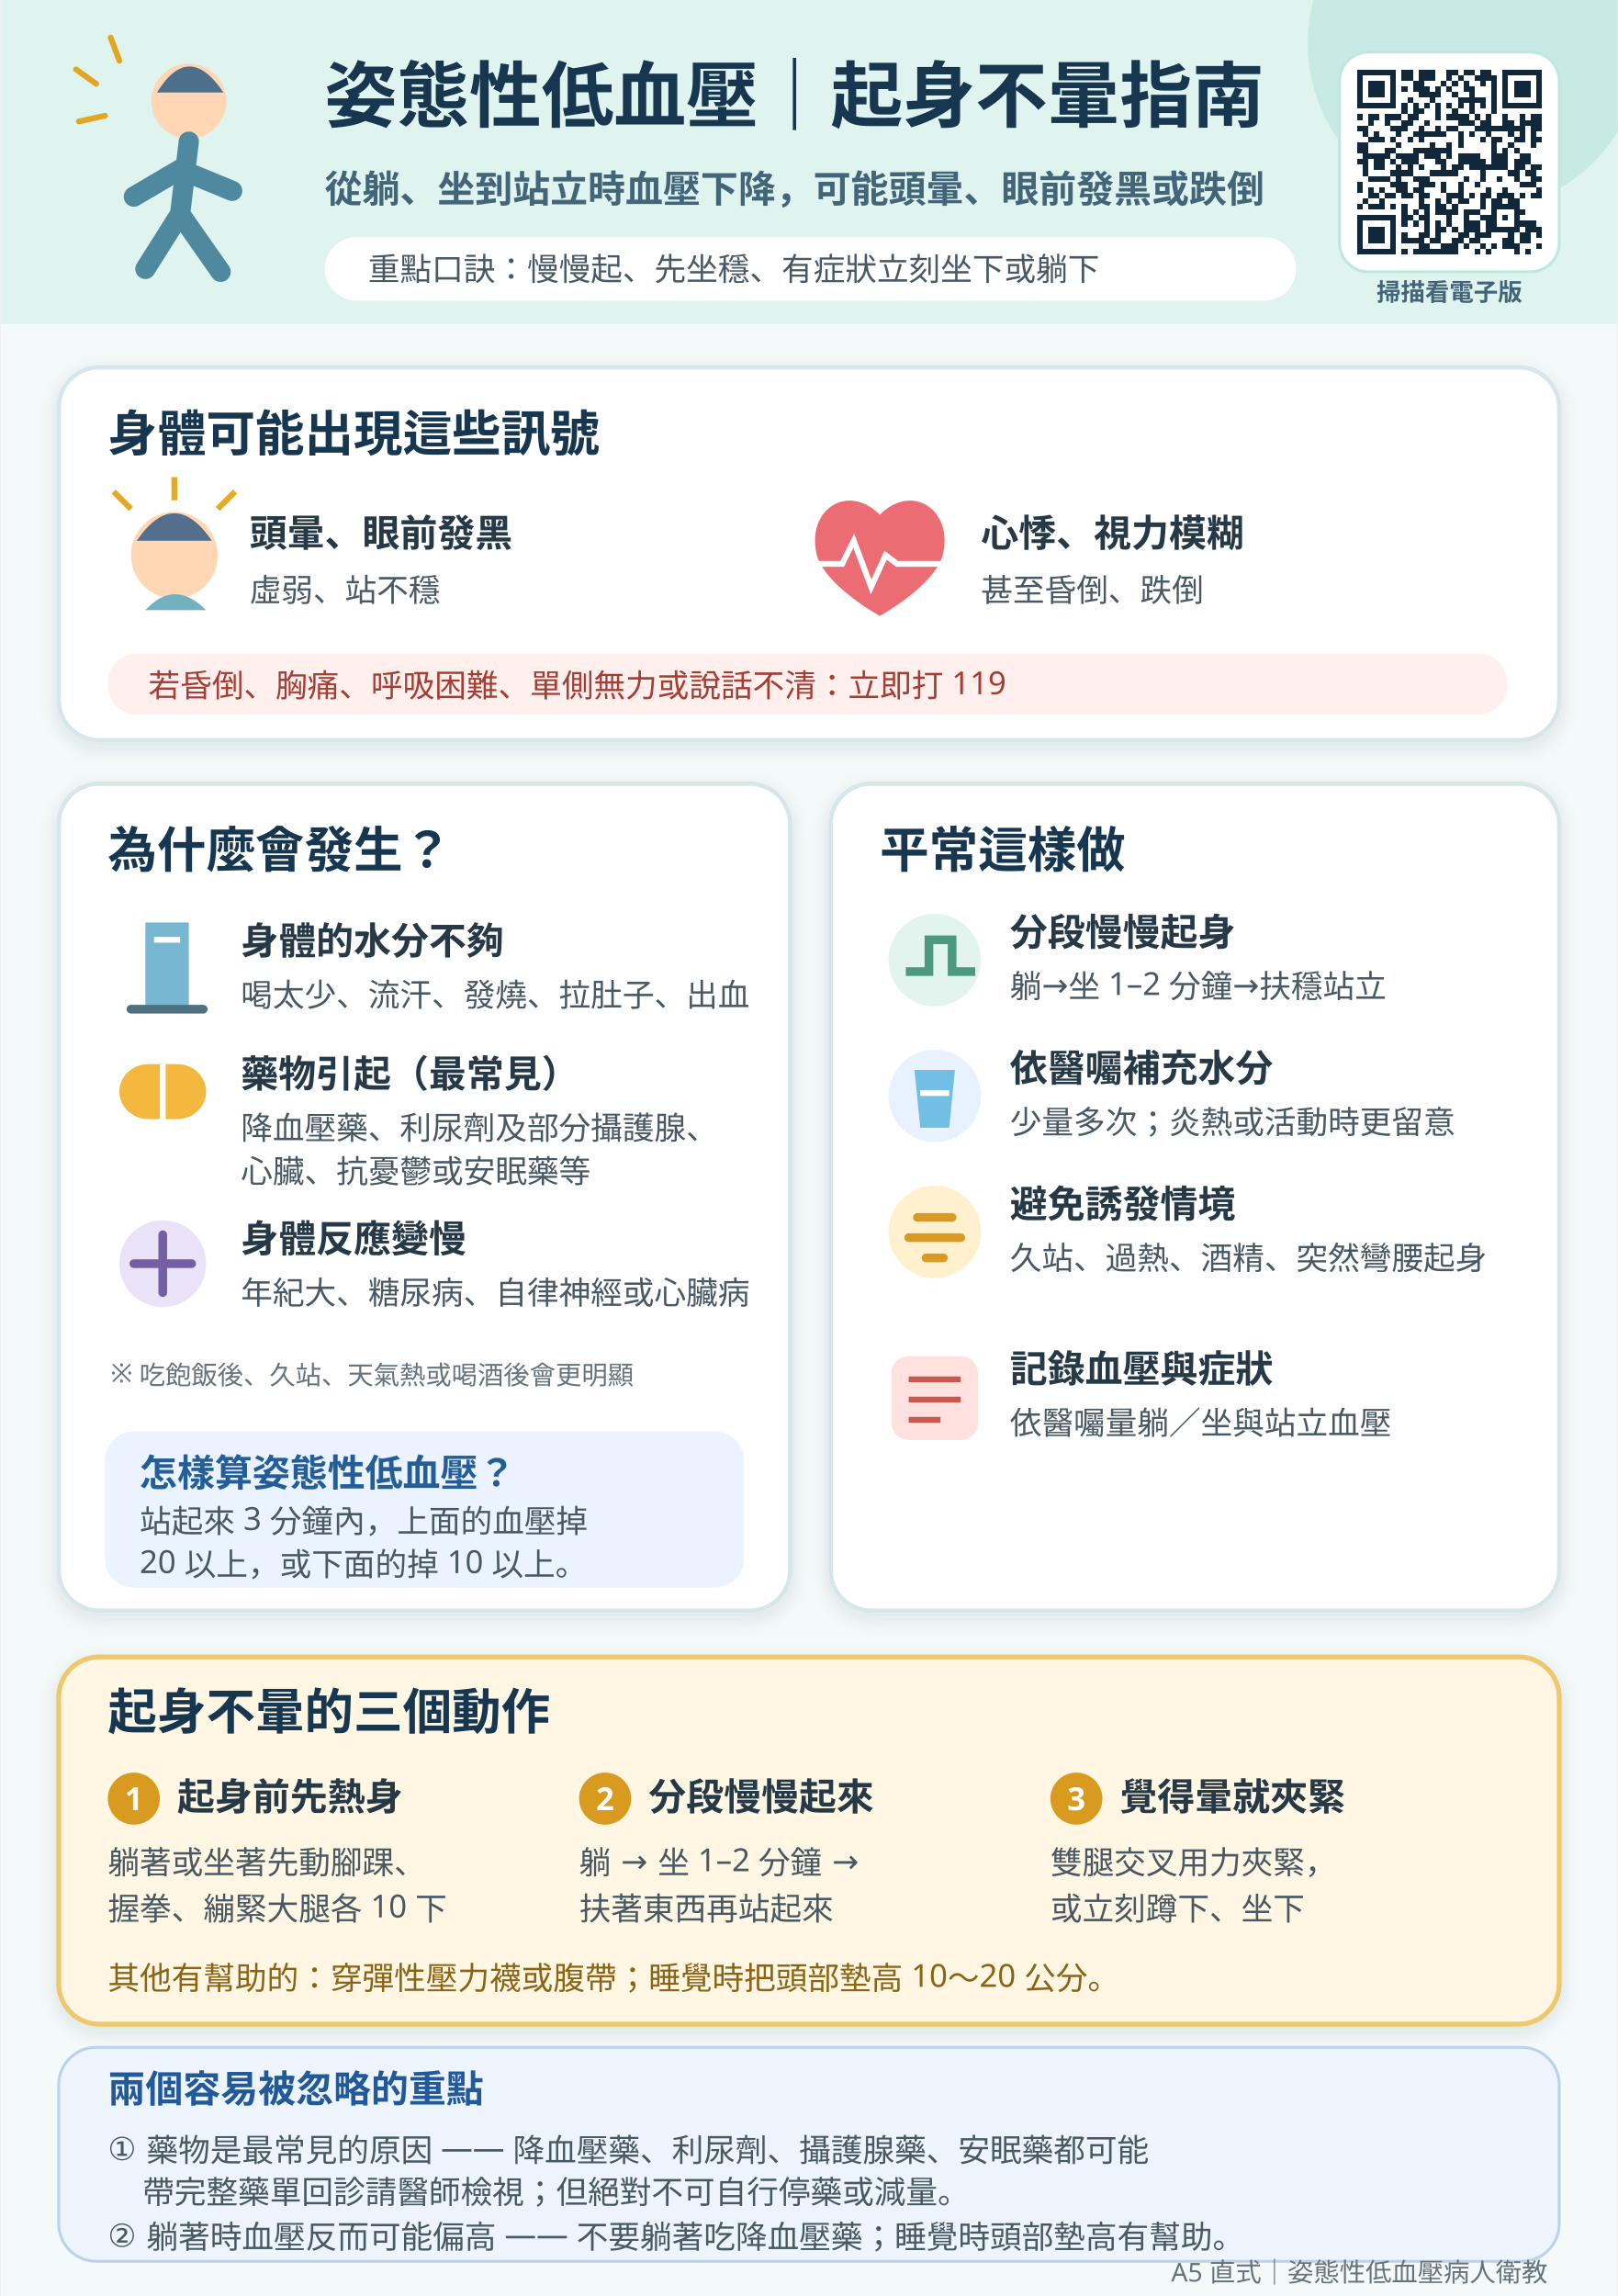
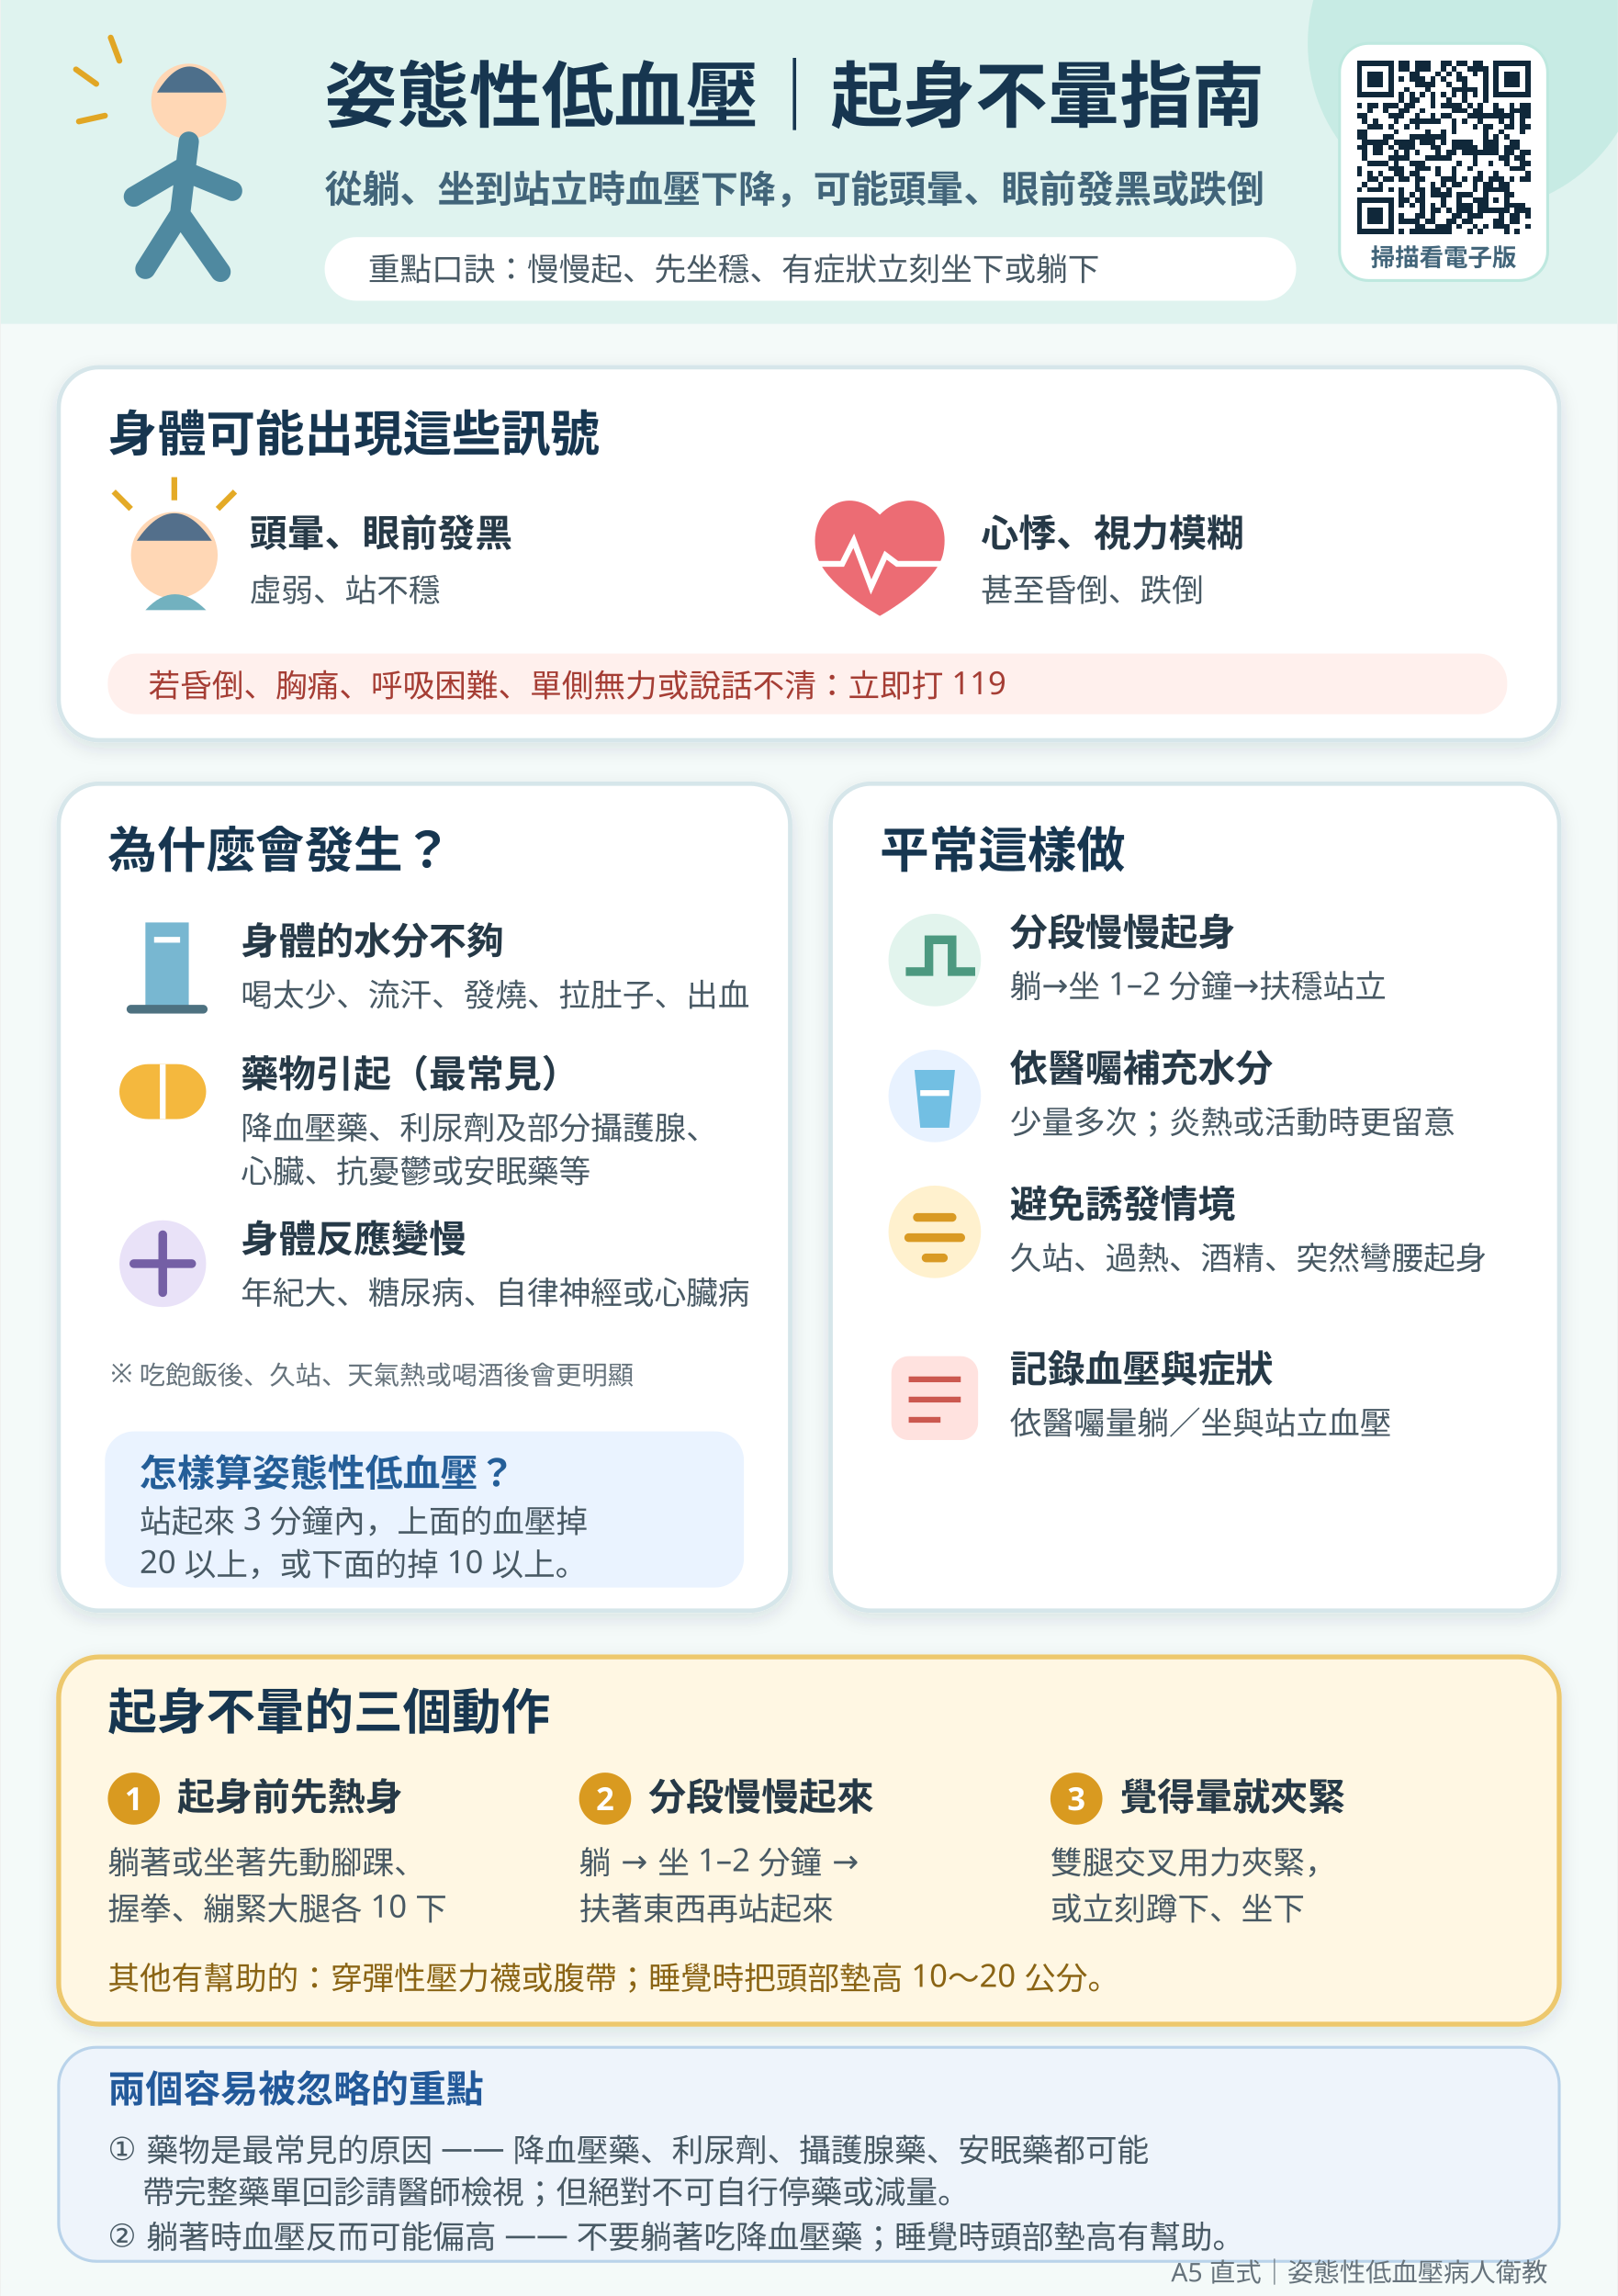
<svg xmlns="http://www.w3.org/2000/svg" width="148mm" height="210mm" viewBox="0 0 559 794">
  <defs>
    <style>
.t{font:700 25px 'Microsoft JhengHei','Noto Sans TC',sans-serif;fill:#173650}.st{font:700 13px 'Microsoft JhengHei','Noto Sans TC',sans-serif;fill:#42657a}.h{font:700 17px 'Microsoft JhengHei','Noto Sans TC',sans-serif;fill:#173650}.b{font:600 13px 'Microsoft JhengHei','Noto Sans TC',sans-serif;fill:#263947}.s{font:500 11px 'Microsoft JhengHei','Noto Sans TC',sans-serif;fill:#485964}.xs{font:500 9px 'Microsoft JhengHei','Noto Sans TC',sans-serif;fill:#66737c}.card{fill:#fff;stroke:#d6e6ea;stroke-width:1.5}.line{stroke-linecap:round;stroke-linejoin:round}</style>
    <filter id="sh">
      <feDropShadow dx="0" dy="2" stdDeviation="3" flood-color="#173650" flood-opacity=".12" />
    </filter>
  </defs>
  <rect width="559" height="794" fill="#f4faf9" />
  <path d="M0 0h559v112H0z" fill="#dff3ef" />
  <circle cx="510" cy="15" r="58" fill="#bee8df" opacity=".7" />
  <g transform="translate(23 18)">
    <circle cx="42" cy="17" r="13" fill="#ffd7b5" />
    <path d="M31 14q11-18 23 0" fill="#4d6f8b" />
    <path d="M42 31l-3 25M40 40L23 50M40 41l17 7M39 56L27 75M39 56l14 20" fill="none" stroke="#4f89a0" stroke-width="7" class="line" />
    <path d="M10 11l-7-5M13 22l-9 2M18 3l-3-8" stroke="#e1a624" stroke-width="2" class="line" />
  </g>
  <text x="112" y="42" class="t">姿態性低血壓｜起身不暈指南</text>
  <text x="112" y="70" class="st">從躺、坐到站立時血壓下降，可能頭暈、眼前發黑或跌倒</text>
  <rect x="112" y="82" width="336" height="22" rx="11" fill="#fff" />
  <text x="127" y="97" class="s">重點口訣：慢慢起、先坐穩、有症狀立刻坐下或躺下</text>
  <rect x="20" y="127" width="519" height="129" rx="14" class="card" filter="url(#sh)" />
  <text x="37" y="156" class="h">身體可能出現這些訊號</text>
  <g transform="translate(38 173)">
    <circle cx="22" cy="19" r="15" fill="#ffd7b5" />
    <path d="M9 14q13-19 26 0" fill="#536f8b" />
    <path d="M7 3L1-3M37 3l6-6M22 0v-8" stroke="#e4aa26" stroke-width="2" />
    <path d="M12 38q10-11 21 0" fill="#72b1bf" />
    <text x="48" y="16" class="b">頭暈、眼前發黑</text>
    <text x="48" y="35" class="s">虛弱、站不穩</text>
  </g>
  <g transform="translate(284 173)">
    <path d="M20 5C9-6-5 3-2 18c2 11 22 22 22 22s20-11 22-22C45 3 31-6 20 5z" fill="#ec6c74" />
    <path d="M-3 22h10l4-8 6 16 5-11 4 3h17" fill="none" stroke="#fff" stroke-width="2" />
    <text x="55" y="16" class="b">心悸、視力模糊</text>
    <text x="55" y="35" class="s">甚至昏倒、跌倒</text>
  </g>
  <rect x="37" y="226" width="484" height="21" rx="10" fill="#fff0ed" />
  <text x="51" y="241" class="s" style="fill:#a53d34">若昏倒、胸痛、呼吸困難、單側無力或說話不清：立即打 119</text>
  <rect x="20" y="271" width="253" height="286" rx="14" class="card" filter="url(#sh)" />
  <text x="37" y="300" class="h">為什麼會發生？</text>
  <g transform="translate(38 317)">
    <path d="M12 2h15v30H12z" fill="#78b7d1" />
    <path d="M15 8h9" stroke="#fff" stroke-width="2" />
    <path d="M7 32h25" stroke="#4d7180" stroke-width="3" class="line" />
    <text x="45" y="13" class="b">身體的水分不夠</text>
    <text x="45" y="31" class="s">喝太少、流汗、發燒、拉肚子、出血</text>
  </g>
  <g transform="translate(38 363)">
    <rect x="3" y="5" width="30" height="19" rx="10" fill="#f4b83e" />
    <path d="M18 5v19" stroke="#fff" stroke-width="2" />
    <text x="45" y="13" class="b">藥物引起（最常見）</text>
    <text x="45" y="31" class="s">降血壓藥、利尿劑及部分攝護腺、</text>
    <text x="45" y="46" class="s">心臟、抗憂鬱或安眠藥等</text>
  </g>
  <g transform="translate(38 422)">
    <circle cx="18" cy="15" r="15" fill="#e9e2f8" />
    <path d="M18 5v20M8 15h20" stroke="#745fa5" stroke-width="3" class="line" />
    <text x="45" y="11" class="b">身體反應變慢</text>
    <text x="45" y="29" class="s">年紀大、糖尿病、自律神經或心臟病</text>
  </g>
  <text x="38" y="478" class="xs">※ 吃飽飯後、久站、天氣熱或喝酒後會更明顯</text>
  <rect x="36" y="495" width="221" height="54" rx="10" fill="#eaf3ff" />
  <text x="48" y="514" class="b" style="fill:#245e98">怎樣算姿態性低血壓？</text>
  <text x="48" y="530" class="s">站起來 3 分鐘內，上面的血壓掉</text>
  <text x="48" y="544" class="s">20 以上，或下面的掉 10 以上。</text>
  <rect x="287" y="271" width="252" height="286" rx="14" class="card" filter="url(#sh)" />
  <text x="304" y="300" class="h">平常這樣做</text>
  <g transform="translate(306 316)">
    <circle cx="17" cy="16" r="16" fill="#e2f4ed" />
    <path d="M7 20h8V9h8v11h8" fill="none" stroke="#4c9980" stroke-width="3" />
    <text x="43" y="11" class="b">分段慢慢起身</text>
    <text x="43" y="29" class="s">躺→坐 1–2 分鐘→扶穩站立</text>
  </g>
  <g transform="translate(306 363)">
    <circle cx="17" cy="16" r="16" fill="#e8f2ff" />
    <path d="M10 7h14l-2 20H12z" fill="#72bfe3" />
    <path d="M12 15h10" stroke="#fff" stroke-width="2" />
    <text x="43" y="11" class="b">依醫囑補充水分</text>
    <text x="43" y="29" class="s">少量多次；炎熱或活動時更留意</text>
  </g>
  <g transform="translate(306 410)">
    <circle cx="17" cy="16" r="16" fill="#fff1ce" />
    <path d="M8 18h18M11 11h12M14 25h6" stroke="#d99a24" stroke-width="3" class="line" />
    <text x="43" y="11" class="b">避免誘發情境</text>
    <text x="43" y="29" class="s">久站、過熱、酒精、突然彎腰起身</text>
  </g>
  <g transform="translate(306 467)">
    <rect x="2" y="2" width="30" height="29" rx="6" fill="#ffe2df" />
    <path d="M8 10h18M8 17h18M8 24h11" stroke="#cb584f" stroke-width="2" />
    <text x="43" y="11" class="b">記錄血壓與症狀</text>
    <text x="43" y="29" class="s">依醫囑量躺／坐與站立血壓</text>
  </g>
  <rect x="20" y="573" width="519" height="127" rx="14" fill="#fff7e3" stroke="#edc86d" stroke-width="1.7" filter="url(#sh)" />
  <text x="37" y="598" class="h">起身不暈的三個動作</text>
  <circle cx="46" cy="622" r="9" fill="#d99a20" />
  <text x="46" y="626" text-anchor="middle" style="font:700 11px sans-serif;fill:#fff">1</text>
  <text x="61" y="626" class="b">起身前先熱身</text>
  <text x="37" y="648" class="s">躺著或坐著先動腳踝、</text>
  <text x="37" y="664" class="s">握拳、繃緊大腿各 10 下</text>
  <circle cx="209" cy="622" r="9" fill="#d99a20" />
  <text x="209" y="626" text-anchor="middle" style="font:700 11px sans-serif;fill:#fff">2</text>
  <text x="224" y="626" class="b">分段慢慢起來</text>
  <text x="200" y="648" class="s">躺 → 坐 1–2 分鐘 →</text>
  <text x="200" y="664" class="s">扶著東西再站起來</text>
  <circle cx="372" cy="622" r="9" fill="#d99a20" />
  <text x="372" y="626" text-anchor="middle" style="font:700 11px sans-serif;fill:#fff">3</text>
  <text x="387" y="626" class="b">覺得暈就夾緊</text>
  <text x="363" y="648" class="s">雙腿交叉用力夾緊，</text>
  <text x="363" y="664" class="s">或立刻蹲下、坐下</text>
  <text x="37" y="688" class="s" style="fill:#8a6414">其他有幫助的：穿彈性壓力襪或腹帶；睡覺時把頭部墊高 10～20 公分。</text>
  <rect x="20" y="708" width="519" height="74" rx="13" fill="#eef4fb" stroke="#b9d3ea" />
  <text x="37" y="727" class="b" style="fill:#22599a">兩個容易被忽略的重點</text>
  <text x="37" y="747" class="s">① 藥物是最常見的原因 —— 降血壓藥、利尿劑、攝護腺藥、安眠藥都可能</text>
  <text x="49" y="762" class="s">帶完整藥單回診請醫師檢視；但絕對不可自行停藥或減量。</text>
  <text x="37" y="777" class="s">② 躺著時血壓反而可能偏高 —— 不要躺著吃降血壓藥；睡覺時頭部墊高有幫助。</text>
  <text x="535" y="789" text-anchor="end" class="xs">A5 直式｜姿態性低血壓病人衛教</text>
  <g id="qr">
-     <text x="501" y="104" text-anchor="middle" style="font:700 8.4px 'Microsoft JhengHei','Noto Sans TC',sans-serif;fill:#42657a">掃描看電子版</text>
-     <rect x="463" y="18" width="76" height="76" rx="10" fill="#fff" stroke="#bee8df" />
-     <g transform="translate(469 24) scale(1.939394)" shape-rendering="crispEdges">
+     <rect x="463" y="15" width="72" height="82" rx="10" fill="#fff" stroke="#bee8df" />
+     <g transform="translate(469 21) scale(1.818182)" shape-rendering="crispEdges">
      <path d="M0 0h7v1h-7zM8 0h2v1h-2zM11 0h3v1h-3zM16 0h2v1h-2zM19 0h2v1h-2zM22 0h2v1h-2zM26 0h7v1h-7zM0 1h1v1h-1zM6 1h1v1h-1zM8 1h2v1h-2zM11 1h3v1h-3zM16 1h1v1h-1zM18 1h1v1h-1zM21 1h4v1h-4zM26 1h1v1h-1zM32 1h1v1h-1zM0 2h1v1h-1zM2 2h3v1h-3zM6 2h1v1h-1zM10 2h2v1h-2zM15 2h1v1h-1zM17 2h1v1h-1zM19 2h1v1h-1zM22 2h1v1h-1zM24 2h1v1h-1zM26 2h1v1h-1zM28 2h3v1h-3zM32 2h1v1h-1zM0 3h1v1h-1zM2 3h3v1h-3zM6 3h1v1h-1zM8 3h1v1h-1zM10 3h3v1h-3zM14 3h1v1h-1zM16 3h1v1h-1zM19 3h2v1h-2zM24 3h1v1h-1zM26 3h1v1h-1zM28 3h3v1h-3zM32 3h1v1h-1zM0 4h1v1h-1zM2 4h3v1h-3zM6 4h1v1h-1zM11 4h4v1h-4zM17 4h1v1h-1zM20 4h1v1h-1zM24 4h1v1h-1zM26 4h1v1h-1zM28 4h3v1h-3zM32 4h1v1h-1zM0 5h1v1h-1zM6 5h1v1h-1zM9 5h1v1h-1zM13 5h1v1h-1zM18 5h5v1h-5zM24 5h1v1h-1zM26 5h1v1h-1zM32 5h1v1h-1zM0 6h7v1h-7zM8 6h1v1h-1zM10 6h1v1h-1zM12 6h1v1h-1zM14 6h1v1h-1zM16 6h1v1h-1zM18 6h1v1h-1zM20 6h1v1h-1zM22 6h1v1h-1zM24 6h1v1h-1zM26 6h7v1h-7zM8 7h1v1h-1zM10 7h2v1h-2zM14 7h1v1h-1zM17 7h1v1h-1zM20 7h1v1h-1zM24 7h1v1h-1zM0 8h1v1h-1zM2 8h2v1h-2zM5 8h3v1h-3zM9 8h2v1h-2zM14 8h1v1h-1zM16 8h4v1h-4zM21 8h1v1h-1zM23 8h1v1h-1zM26 8h1v1h-1zM29 8h1v1h-1zM31 8h2v1h-2zM2 9h1v1h-1zM5 9h1v1h-1zM8 9h2v1h-2zM12 9h1v1h-1zM18 9h3v1h-3zM22 9h2v1h-2zM26 9h2v1h-2zM29 9h4v1h-4zM0 10h2v1h-2zM6 10h3v1h-3zM11 10h1v1h-1zM14 10h1v1h-1zM16 10h2v1h-2zM21 10h9v1h-9zM31 10h2v1h-2zM1 11h1v1h-1zM3 11h1v1h-1zM7 11h1v1h-1zM10 11h6v1h-6zM18 11h1v1h-1zM20 11h1v1h-1zM23 11h1v1h-1zM27 11h1v1h-1zM29 11h1v1h-1zM31 11h1v1h-1zM2 12h3v1h-3zM6 12h1v1h-1zM9 12h1v1h-1zM11 12h1v1h-1zM18 12h1v1h-1zM22 12h1v1h-1zM24 12h2v1h-2zM28 12h2v1h-2zM31 12h2v1h-2zM0 13h2v1h-2zM7 13h1v1h-1zM13 13h1v1h-1zM16 13h1v1h-1zM18 13h1v1h-1zM24 13h1v1h-1zM27 13h1v1h-1zM31 13h1v1h-1zM0 14h2v1h-2zM5 14h2v1h-2zM10 14h7v1h-7zM24 14h1v1h-1zM26 14h1v1h-1zM28 14h1v1h-1zM1 15h5v1h-5zM7 15h4v1h-4zM12 15h3v1h-3zM16 15h1v1h-1zM18 15h4v1h-4zM24 15h3v1h-3zM29 15h2v1h-2zM0 16h2v1h-2zM3 16h2v1h-2zM6 16h1v1h-1zM8 16h3v1h-3zM14 16h2v1h-2zM18 16h5v1h-5zM24 16h3v1h-3zM28 16h3v1h-3zM1 17h1v1h-1zM3 17h2v1h-2zM7 17h1v1h-1zM9 17h1v1h-1zM11 17h1v1h-1zM15 17h1v1h-1zM17 17h2v1h-2zM20 17h7v1h-7zM28 17h2v1h-2zM31 17h2v1h-2zM1 18h1v1h-1zM6 18h4v1h-4zM13 18h5v1h-5zM22 18h1v1h-1zM27 18h2v1h-2zM30 18h2v1h-2zM2 19h4v1h-4zM7 19h1v1h-1zM10 19h3v1h-3zM19 19h1v1h-1zM22 19h1v1h-1zM25 19h1v1h-1zM28 19h1v1h-1zM31 19h2v1h-2zM0 20h1v1h-1zM6 20h3v1h-3zM11 20h3v1h-3zM15 20h1v1h-1zM18 20h1v1h-1zM21 20h1v1h-1zM29 20h3v1h-3zM0 21h1v1h-1zM2 21h1v1h-1zM4 21h1v1h-1zM7 21h2v1h-2zM10 21h2v1h-2zM15 21h1v1h-1zM18 21h1v1h-1zM23 21h1v1h-1zM26 21h1v1h-1zM32 21h1v1h-1zM2 22h2v1h-2zM5 22h2v1h-2zM8 22h2v1h-2zM11 22h2v1h-2zM16 22h3v1h-3zM20 22h1v1h-1zM22 22h2v1h-2zM25 22h3v1h-3zM29 22h1v1h-1zM31 22h2v1h-2zM1 23h1v1h-1zM4 23h1v1h-1zM11 23h1v1h-1zM14 23h1v1h-1zM16 23h1v1h-1zM18 23h2v1h-2zM22 23h1v1h-1zM24 23h2v1h-2zM27 23h2v1h-2zM0 24h1v1h-1zM2 24h3v1h-3zM6 24h1v1h-1zM8 24h1v1h-1zM11 24h2v1h-2zM14 24h2v1h-2zM17 24h1v1h-1zM22 24h1v1h-1zM24 24h5v1h-5zM8 25h1v1h-1zM10 25h1v1h-1zM12 25h1v1h-1zM14 25h4v1h-4zM19 25h3v1h-3zM24 25h1v1h-1zM28 25h2v1h-2zM0 26h7v1h-7zM8 26h2v1h-2zM11 26h2v1h-2zM16 26h1v1h-1zM19 26h1v1h-1zM22 26h3v1h-3zM26 26h1v1h-1zM28 26h1v1h-1zM0 27h1v1h-1zM6 27h1v1h-1zM8 27h1v1h-1zM10 27h1v1h-1zM12 27h1v1h-1zM14 27h1v1h-1zM16 27h1v1h-1zM19 27h3v1h-3zM23 27h2v1h-2zM28 27h4v1h-4zM0 28h1v1h-1zM2 28h3v1h-3zM6 28h1v1h-1zM12 28h1v1h-1zM14 28h2v1h-2zM17 28h1v1h-1zM19 28h3v1h-3zM23 28h6v1h-6zM30 28h3v1h-3zM0 29h1v1h-1zM2 29h3v1h-3zM6 29h1v1h-1zM8 29h1v1h-1zM11 29h2v1h-2zM14 29h1v1h-1zM18 29h2v1h-2zM21 29h3v1h-3zM27 29h1v1h-1zM29 29h2v1h-2zM32 29h1v1h-1zM0 30h1v1h-1zM2 30h3v1h-3zM6 30h1v1h-1zM8 30h4v1h-4zM13 30h2v1h-2zM17 30h2v1h-2zM20 30h2v1h-2zM26 30h2v1h-2zM29 30h2v1h-2zM0 31h1v1h-1zM6 31h1v1h-1zM11 31h2v1h-2zM15 31h3v1h-3zM19 31h1v1h-1zM22 31h1v1h-1zM24 31h1v1h-1zM26 31h3v1h-3zM32 31h1v1h-1zM0 32h7v1h-7zM8 32h1v1h-1zM10 32h8v1h-8zM21 32h1v1h-1zM23 32h1v1h-1zM28 32h1v1h-1zM30 32h1v1h-1z" fill="#10283a" />
    </g>
+     <text x="499" y="92" text-anchor="middle" style="font:700 8.4px 'Microsoft JhengHei','Noto Sans TC',sans-serif;fill:#42657a">掃描看電子版</text>
  </g>
</svg>
